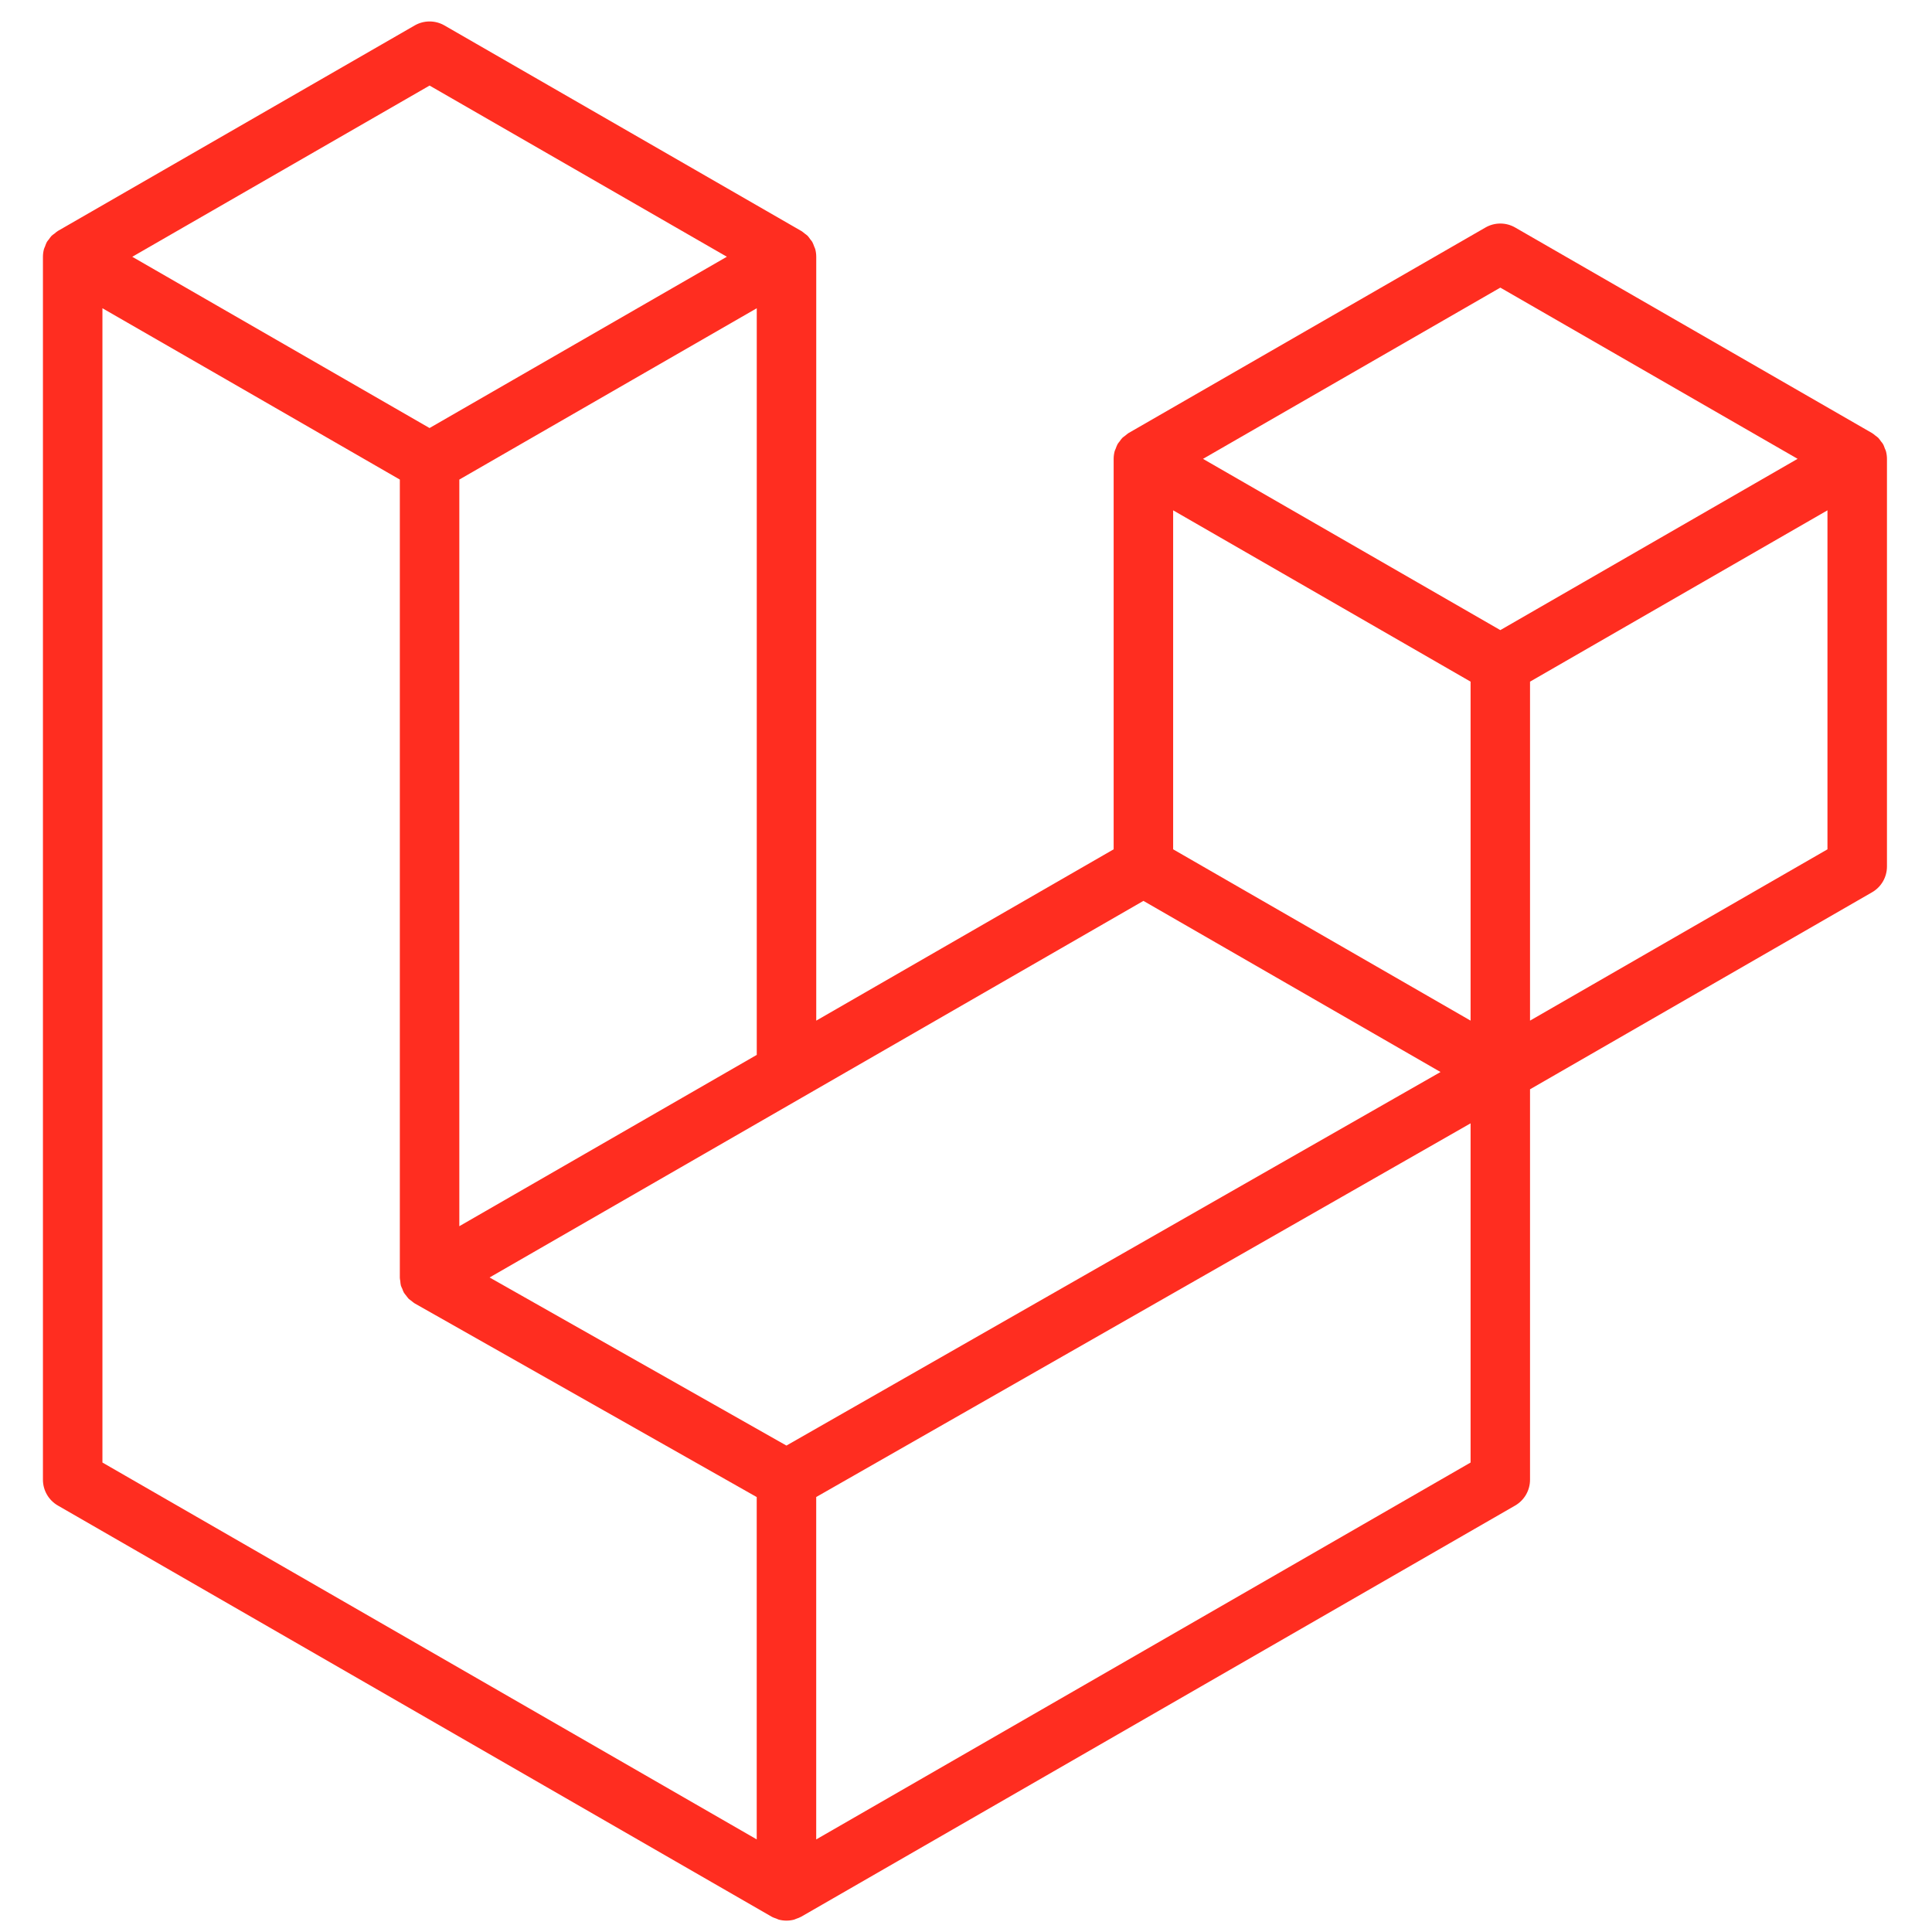
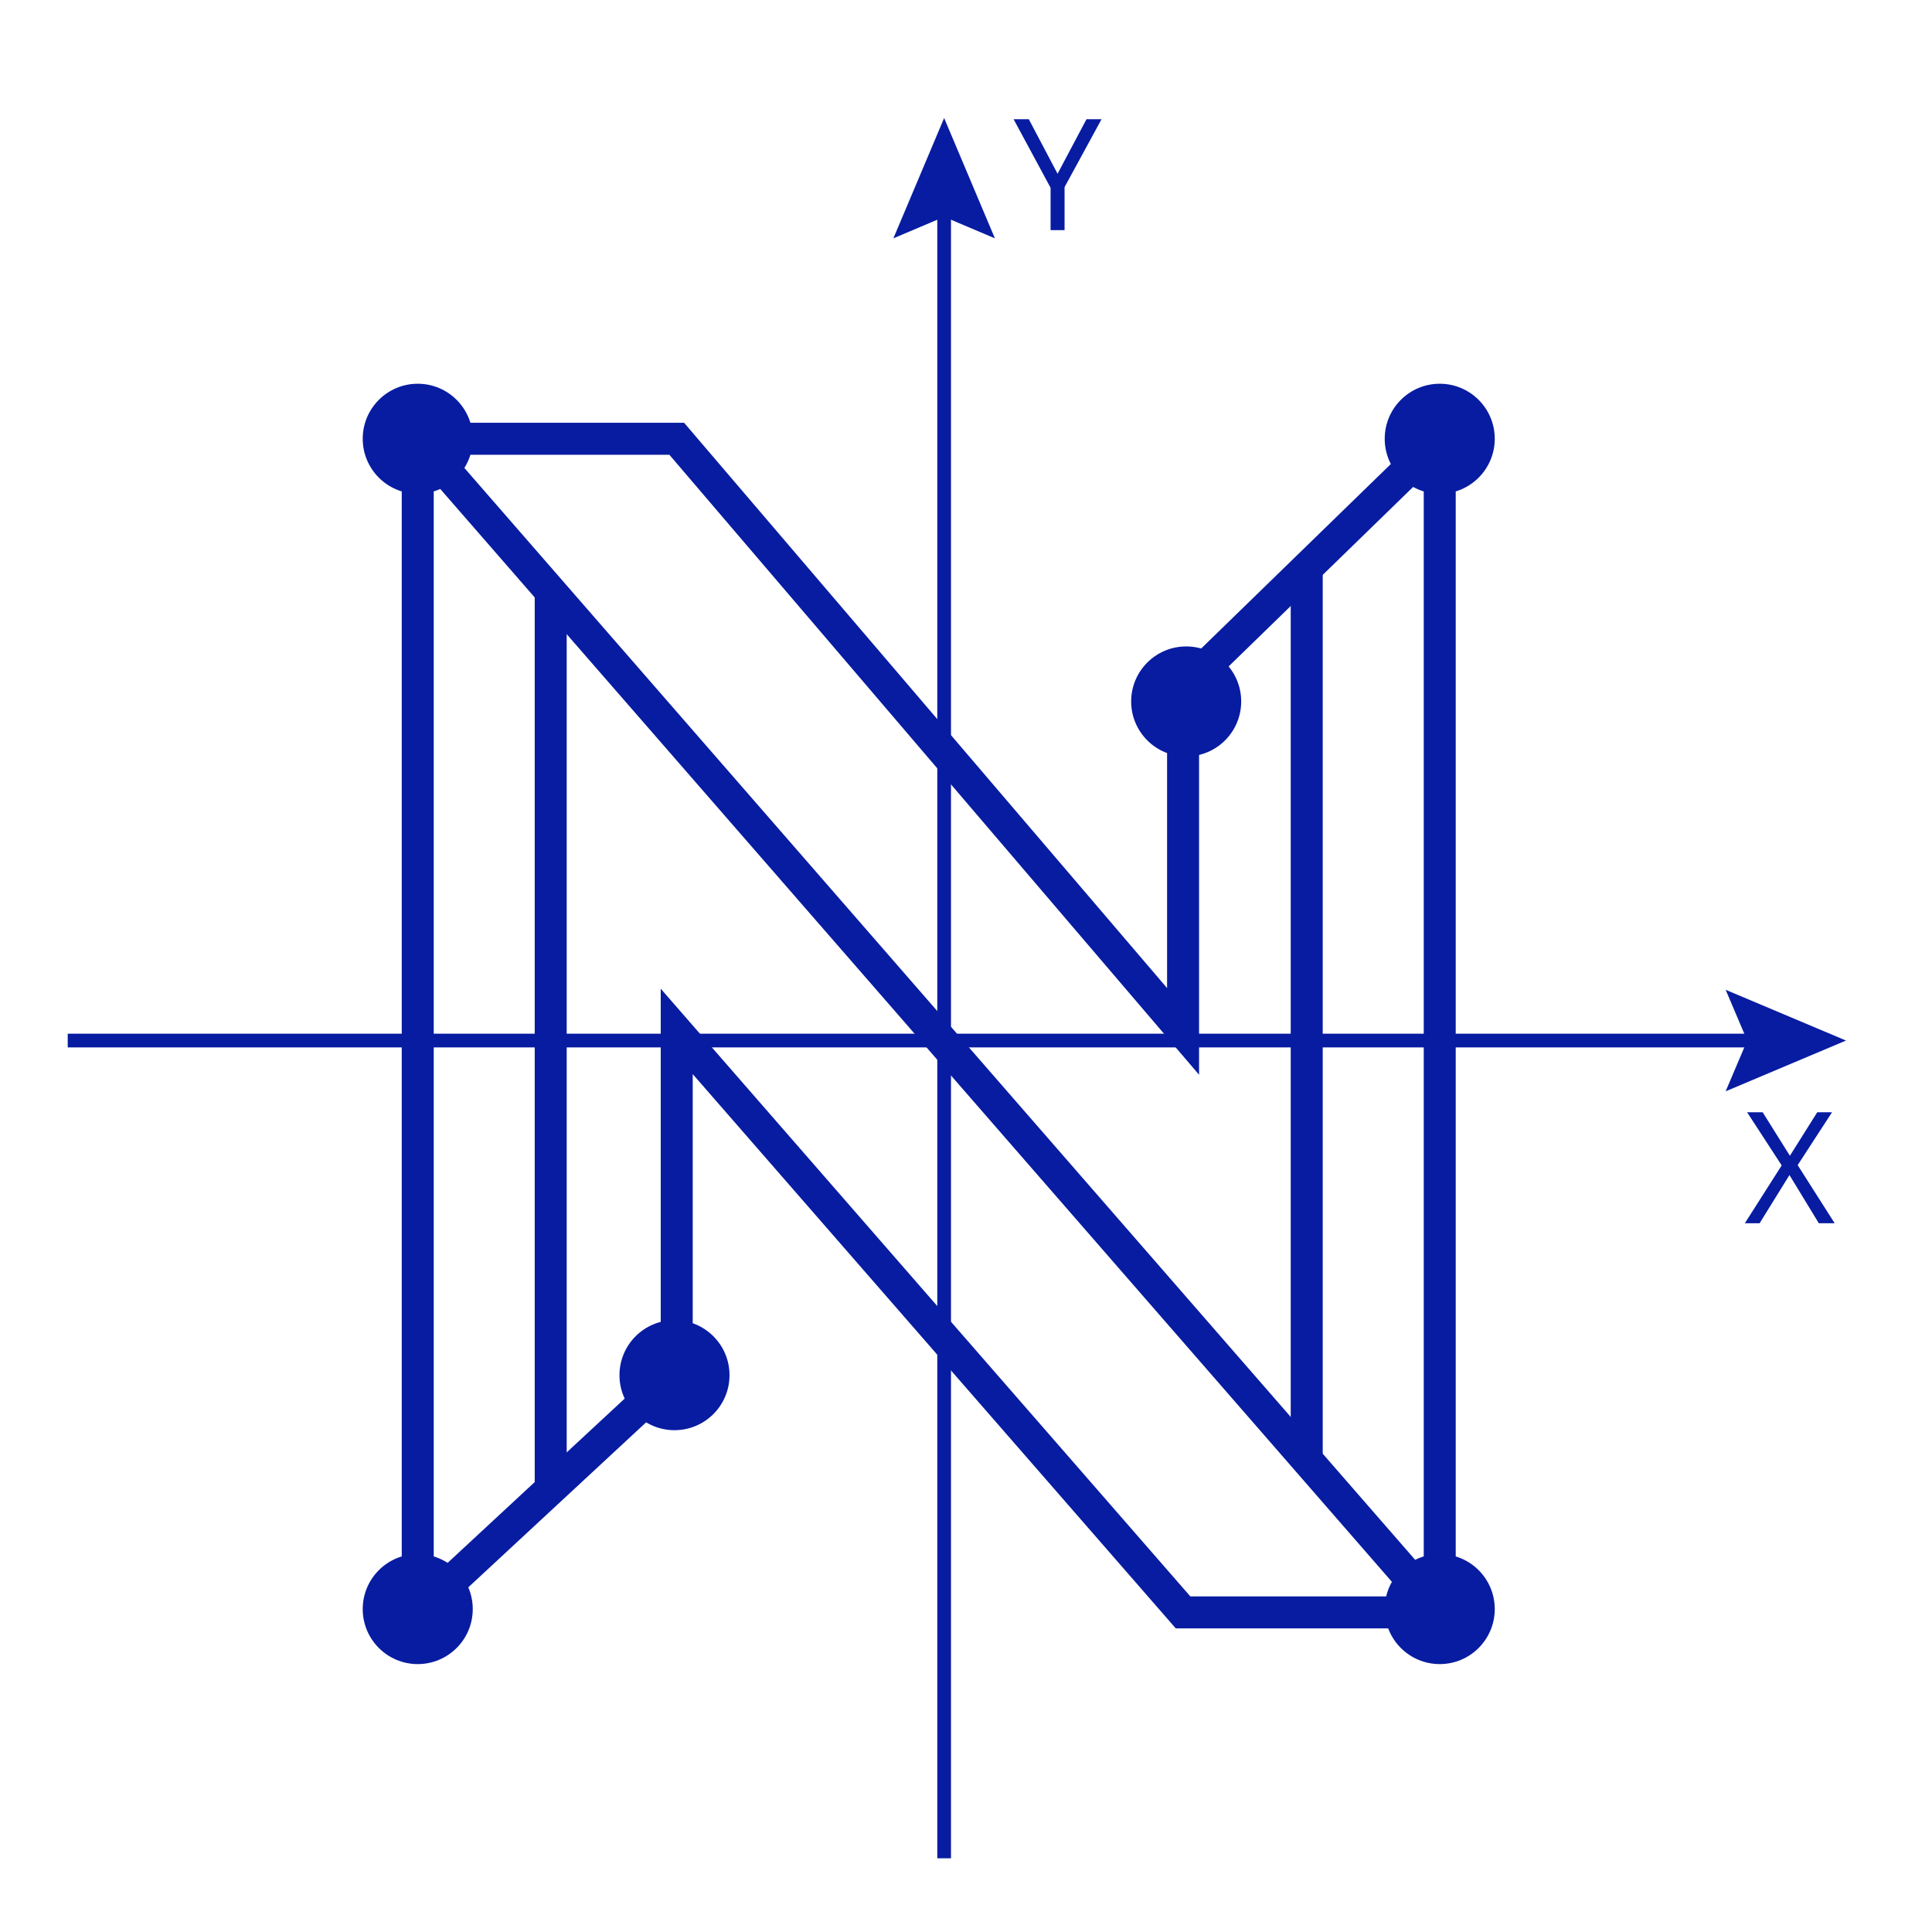
- <svg xmlns="http://www.w3.org/2000/svg" width="166" height="166" viewBox="0 0 166 166" fill="none">
-   <path fill-rule="evenodd" clip-rule="evenodd" d="M162.041 38.759C162.099 38.977 162.129 39.201 162.13 39.426V74.452C162.13 74.902 162.011 75.344 161.786 75.733C161.561 76.122 161.237 76.444 160.847 76.668L131.462 93.594V127.141C131.462 128.054 130.977 128.897 130.186 129.357L68.847 164.683C68.707 164.763 68.554 164.814 68.401 164.868C68.343 164.887 68.289 164.922 68.228 164.938C67.8 165.051 67.349 165.051 66.92 164.938C66.85 164.919 66.786 164.881 66.719 164.855C66.579 164.804 66.432 164.76 66.298 164.683L4.972 129.357C4.583 129.133 4.259 128.81 4.034 128.421C3.808 128.032 3.69 127.591 3.689 127.141L3.689 22.063C3.689 21.834 3.721 21.61 3.779 21.393C3.798 21.32 3.843 21.253 3.868 21.179C3.916 21.045 3.961 20.908 4.031 20.783C4.079 20.7 4.149 20.633 4.206 20.557C4.28 20.454 4.347 20.349 4.433 20.26C4.506 20.186 4.602 20.132 4.685 20.068C4.778 19.992 4.861 19.909 4.966 19.848L35.633 2.185C36.022 1.961 36.462 1.844 36.91 1.844C37.358 1.844 37.798 1.961 38.186 2.185L68.851 19.848H68.857C68.959 19.912 69.045 19.992 69.138 20.065C69.221 20.129 69.313 20.186 69.387 20.257C69.476 20.349 69.54 20.454 69.616 20.557C69.671 20.633 69.744 20.7 69.789 20.783C69.862 20.911 69.904 21.045 69.955 21.179C69.98 21.253 70.025 21.32 70.044 21.396C70.103 21.614 70.133 21.838 70.133 22.063V87.694L95.686 72.974V39.423C95.686 39.2 95.718 38.973 95.775 38.759C95.798 38.683 95.839 38.615 95.865 38.542C95.916 38.408 95.96 38.271 96.031 38.146C96.079 38.063 96.149 37.996 96.203 37.92C96.279 37.818 96.343 37.712 96.433 37.623C96.506 37.549 96.599 37.495 96.681 37.431C96.777 37.355 96.86 37.272 96.962 37.211L127.633 19.548C128.021 19.324 128.461 19.206 128.91 19.206C129.358 19.206 129.798 19.324 130.186 19.548L160.85 37.211C160.959 37.275 161.042 37.355 161.137 37.428C161.217 37.492 161.31 37.549 161.383 37.62C161.473 37.712 161.536 37.818 161.613 37.92C161.67 37.996 161.741 38.063 161.785 38.146C161.859 38.271 161.9 38.408 161.951 38.542C161.98 38.615 162.021 38.683 162.041 38.759ZM157.018 72.974V43.848L146.287 50.028L131.462 58.568V87.694L157.021 72.974H157.018ZM126.354 125.663V96.518L111.771 104.85L70.13 128.626V158.046L126.354 125.663ZM8.801 26.485V125.663L65.018 158.043V128.629L35.649 112L35.64 111.994L35.627 111.988C35.528 111.93 35.445 111.847 35.353 111.777C35.273 111.713 35.18 111.662 35.11 111.592L35.104 111.582C35.021 111.502 34.963 111.403 34.893 111.314C34.829 111.228 34.753 111.154 34.702 111.065L34.699 111.055C34.641 110.96 34.606 110.845 34.565 110.736C34.523 110.64 34.469 110.551 34.443 110.449C34.411 110.328 34.405 110.197 34.392 110.072C34.379 109.976 34.354 109.881 34.354 109.785V109.778V41.205L19.532 32.662L8.801 26.485ZM36.913 7.35L11.364 22.063L36.907 36.777L62.453 22.06L36.907 7.35H36.913ZM50.2 99.174L65.022 90.637V26.485L54.291 32.665L39.466 41.205V105.357L50.2 99.174ZM128.91 24.713L103.363 39.426L128.91 54.14L154.453 39.423L128.91 24.713ZM126.354 58.568L111.529 50.028L100.798 43.848V72.974L115.619 81.511L126.354 87.694V58.568ZM67.571 124.205L105.042 102.803L123.772 92.109L98.245 77.405L68.854 94.334L42.066 109.762L67.571 124.205Z" fill="#FF2D20" />
+ <svg xmlns="http://www.w3.org/2000/svg" viewBox="0 0 422.81 422.81">
+   <defs>
+     <style>
+       .cls-1 {
+         stroke-width: 3px;
+       }
+ 
+       .cls-1, .cls-2 {
+         fill: none;
+         stroke: #081ca1;
+       }
+ 
+       .cls-2 {
+         stroke-width: 7px;
+       }
+ 
+       .cls-3 {
+         font-family: ArialRoundedMTBold, 'Arial Rounded MT Bold';
+         font-size: 34.02px;
+       }
+ 
+       .cls-3, .cls-4 {
+         fill: #081ca1;
+       }
+ 
+       .cls-4 {
+         stroke-width: 0px;
+       }
+     </style>
+   </defs>
+   <g id="Capa_5" data-name="Capa 5">
+     <g>
+       <line class="cls-1" x1="14.82" y1="227.72" x2="386.08" y2="227.72" />
+       <polygon class="cls-4" points="377.65 238.83 382.37 227.72 377.65 216.61 403.99 227.72 377.65 238.83" />
+     </g>
+     <g>
+       <line class="cls-1" x1="206.62" y1="406.68" x2="206.62" y2="43.74" />
+       <polygon class="cls-4" points="217.73 52.16 206.62 47.45 195.51 52.16 206.62 25.83 217.73 52.16" />
+     </g>
+     <text class="cls-3" transform="translate(221.82 50.37)">
+       <tspan x="0" y="0">Y</tspan>
+     </text>
+     <text class="cls-3" transform="translate(381.71 267.7)">
+       <tspan x="0" y="0">X</tspan>
+     </text>
+   </g>
+   <g id="Capa_3" data-name="Capa 3">
+     <g>
+       <polygon class="cls-2" points="91.42 96.02 148.1 96.02 258.91 225.72 258.91 150.66 315.08 96.02 315.08 352.87 258.91 352.87 148.1 225.72 148.1 300.28 91.42 352.87 91.42 96.02" />
+       <line class="cls-2" x1="91.42" y1="96.02" x2="315.08" y2="352.87" />
+       <line class="cls-2" x1="285.97" y1="124.33" x2="285.97" y2="319.45" />
+       <line class="cls-2" x1="120.52" y1="129.45" x2="120.52" y2="325.86" />
+     </g>
+   </g>
+   <g id="Capa_4" data-name="Capa 4">
+     <g>
+       <circle class="cls-4" cx="91.42" cy="96.02" r="12.04" />
+       <circle class="cls-4" cx="91.42" cy="352.14" r="12.04" />
+       <circle class="cls-4" cx="315.08" cy="352.14" r="12.04" />
+       <circle class="cls-4" cx="315.08" cy="96.02" r="12.04" />
+       <circle class="cls-4" cx="259.59" cy="153.51" r="12.04" />
+       <circle class="cls-4" cx="147.61" cy="300.95" r="12.04" />
+     </g>
+   </g>
</svg>
